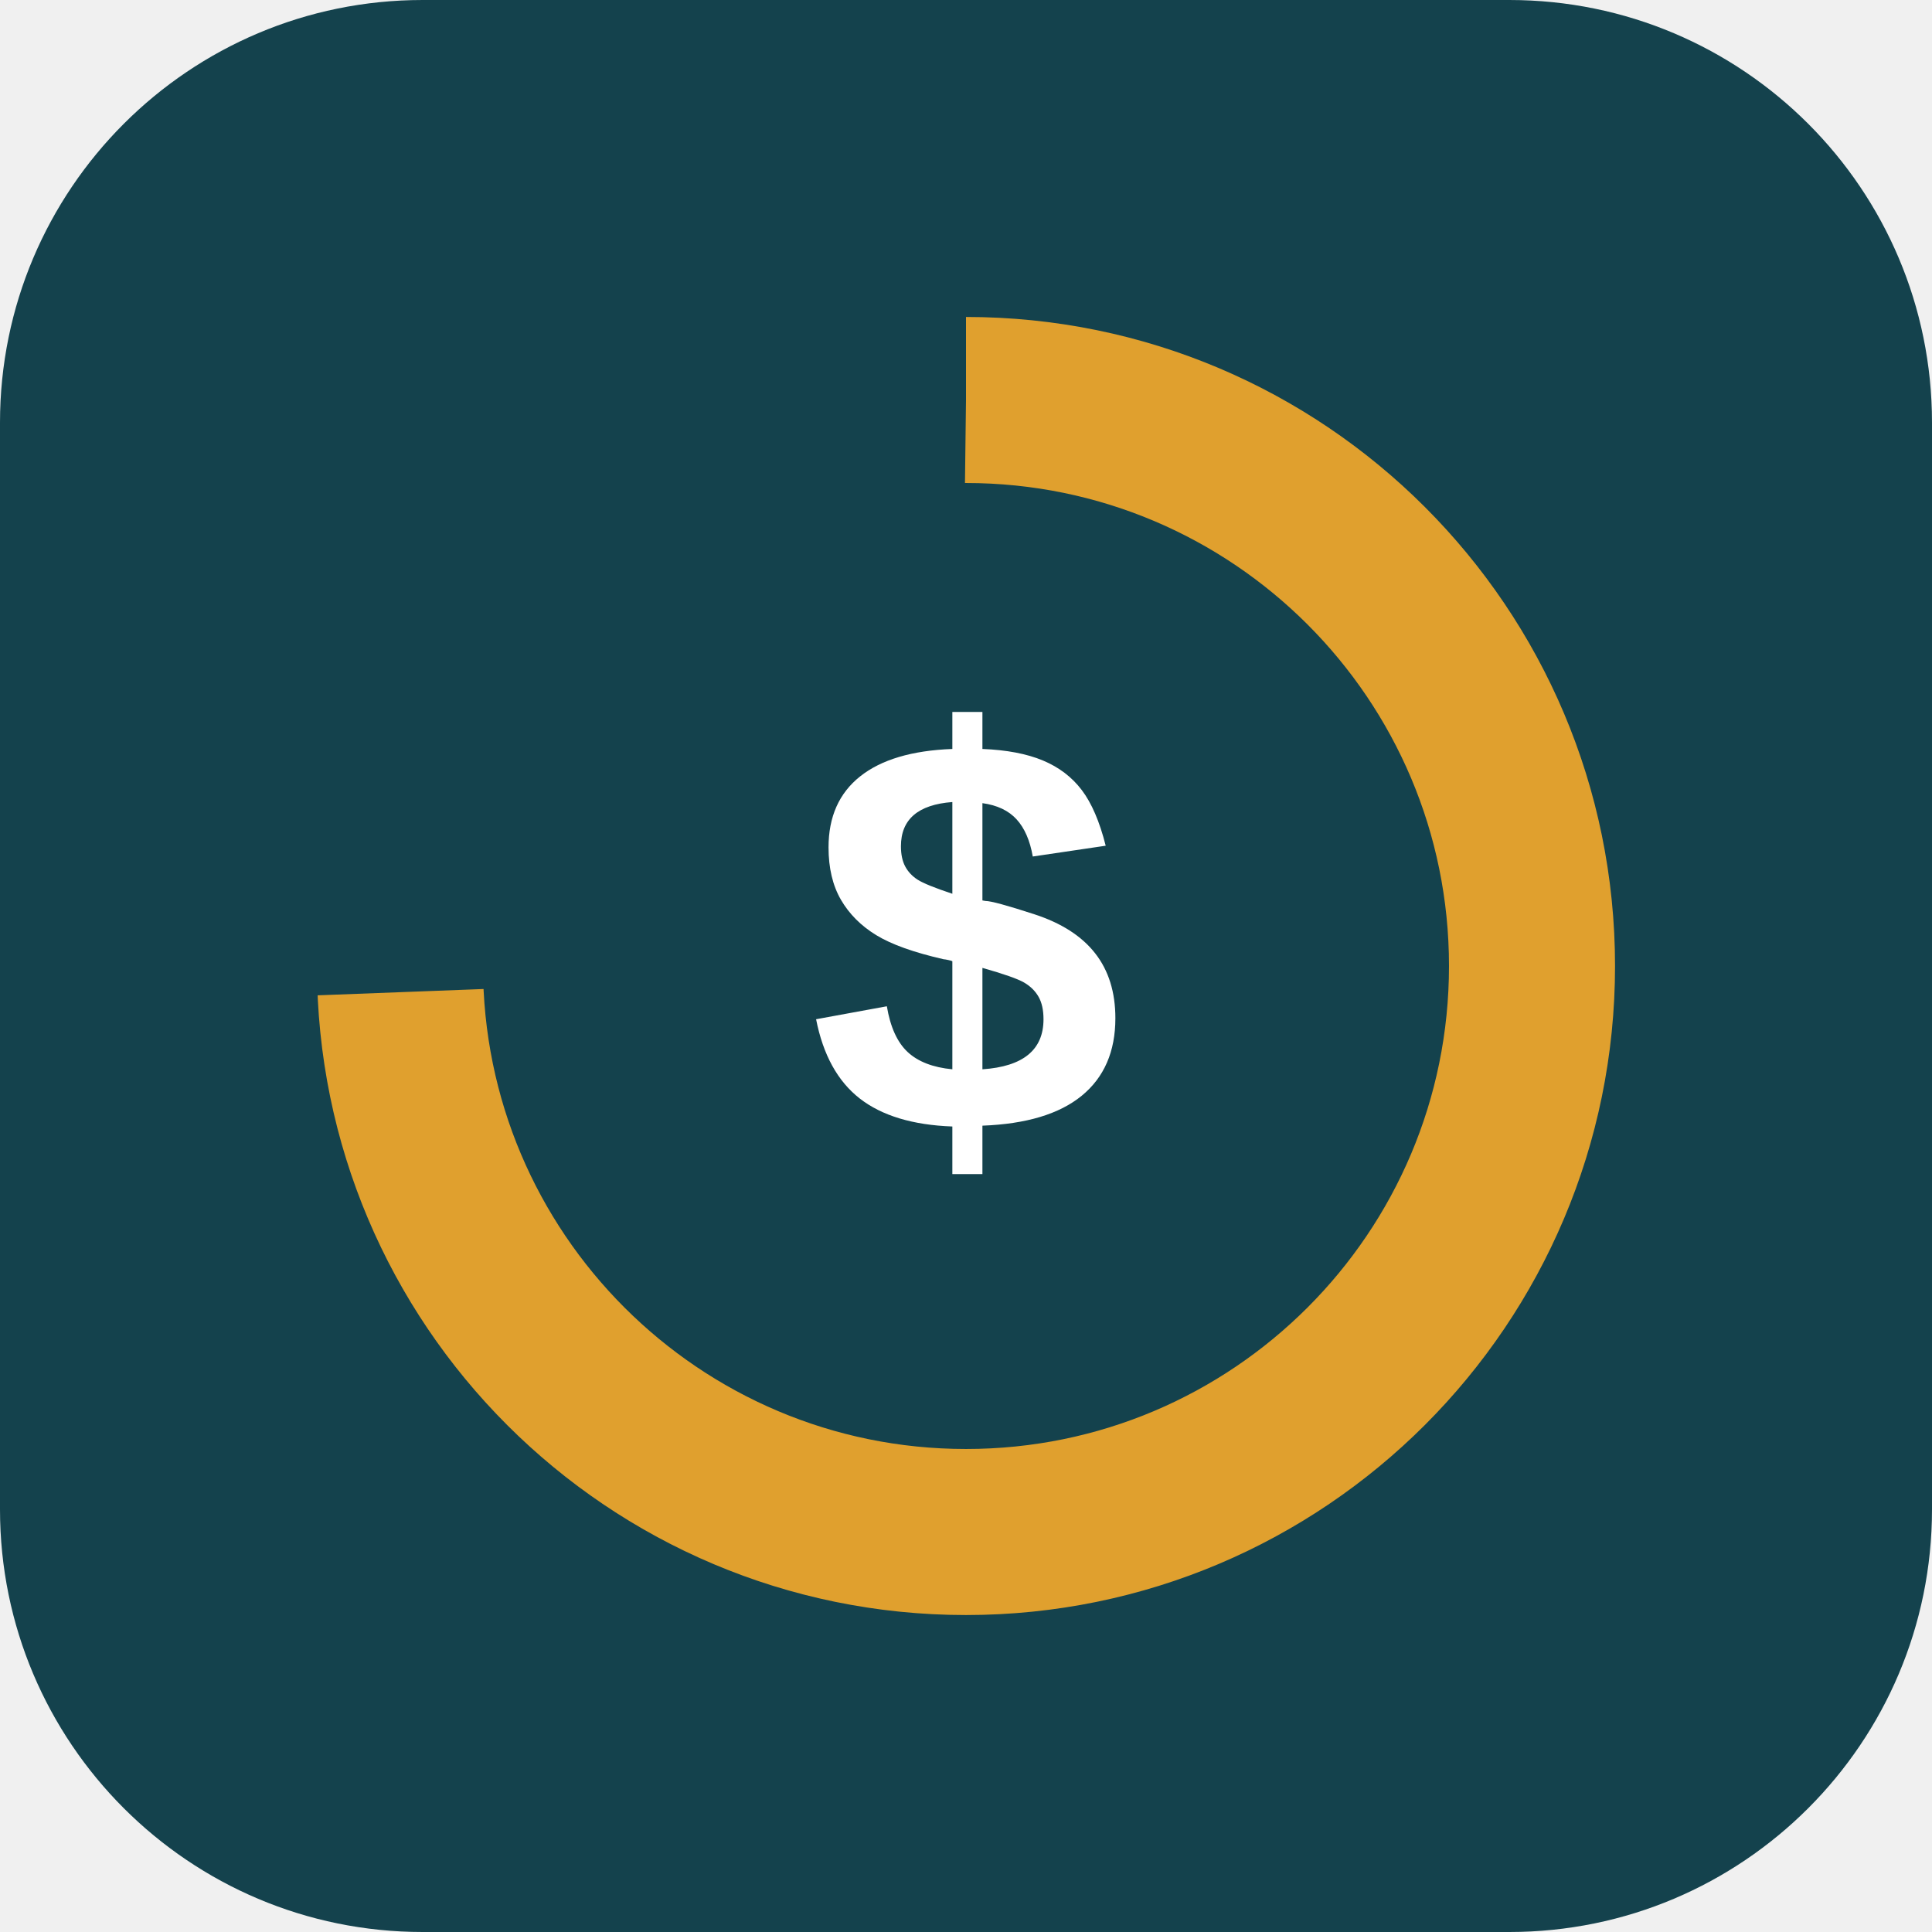
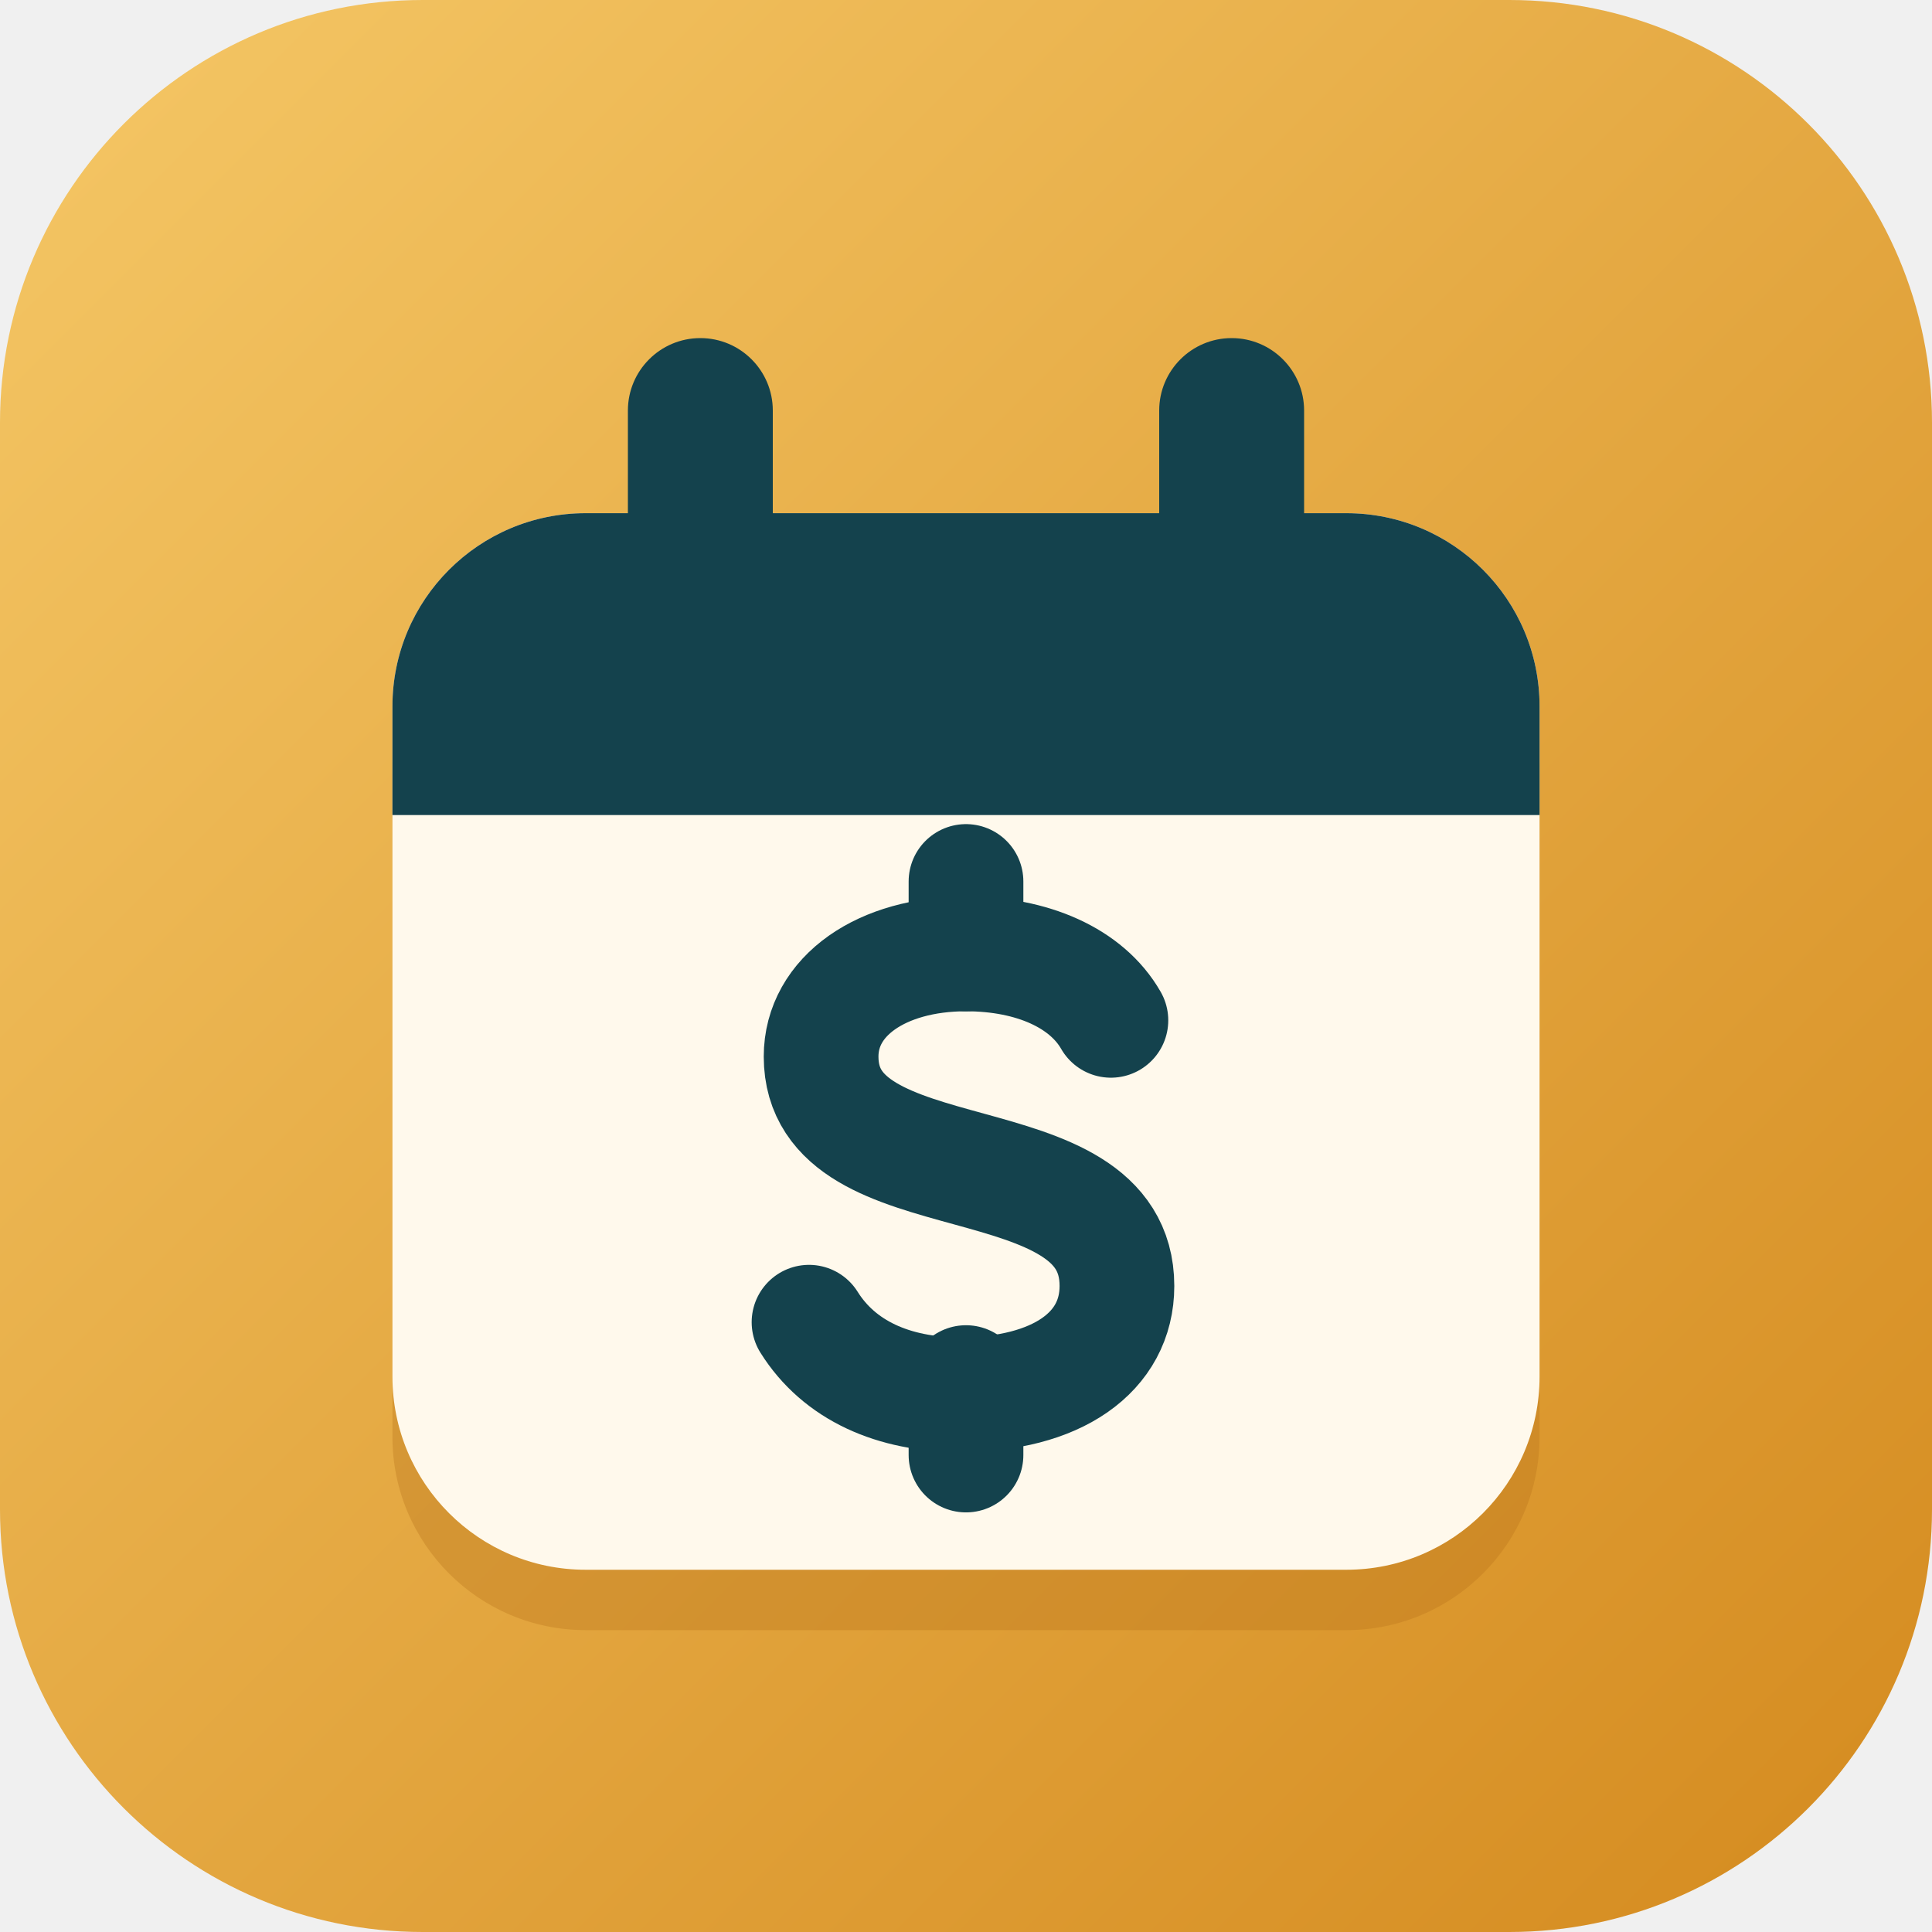
- <svg xmlns="http://www.w3.org/2000/svg" viewBox="0 0 512 512">
-   <rect width="512" height="512" rx="112" fill="#14424D" />
-   <circle cx="256" cy="256" r="150" fill="none" stroke="#E0A02E" stroke-width="44" stroke-dasharray="700 300" transform="rotate(-90 256 256)" />
-   <text x="256" y="300" text-anchor="middle" font-family="Arial, sans-serif" font-weight="700" font-size="150" fill="#fff">$</text>
+ <svg xmlns="http://www.w3.org/2000/svg" viewBox="0 0 32 32">
+   <defs>
+     <linearGradient id="g" x1="0" y1="0" x2="1" y2="1">
+       <stop offset="0" stop-color="#F5C766" />
+       <stop offset="1" stop-color="#D48A1E" />
+     </linearGradient>
+   </defs>
+   <rect width="32" height="32" rx="7" fill="url(#g)" />
+   <rect x="6.5" y="9.5" width="19" height="17.5" rx="3.2" fill="#B8741A" opacity=".35" />
+   <rect x="6.5" y="8.5" width="19" height="17.5" rx="3.2" fill="#FFF9EC" />
+   <path d="M6.5 11.7a3.2 3.2 0 0 1 3.2-3.2h12.6a3.2 3.2 0 0 1 3.2 3.2v1.8h-19z" fill="#14424D" />
+   <rect x="10.4" y="5.6" width="2.4" height="5.4" rx="1.2" fill="#14424D" />
+   <rect x="19.2" y="5.6" width="2.4" height="5.4" rx="1.2" fill="#14424D" />
+   <g fill="none" stroke="#14424D" stroke-width="1.9" stroke-linecap="round">
+     <path d="M18.4 16.9c-.4-.7-1.3-1.1-2.4-1.1-1.4 0-2.4.7-2.4 1.7 0 2.4 4.9 1.3 4.9 3.8 0 1.1-1 1.8-2.6 1.8-1.1 0-2-.4-2.5-1.2" />
+     <path d="M16 14.6v1.2M16 22.9v1.2" />
+   </g>
</svg>
